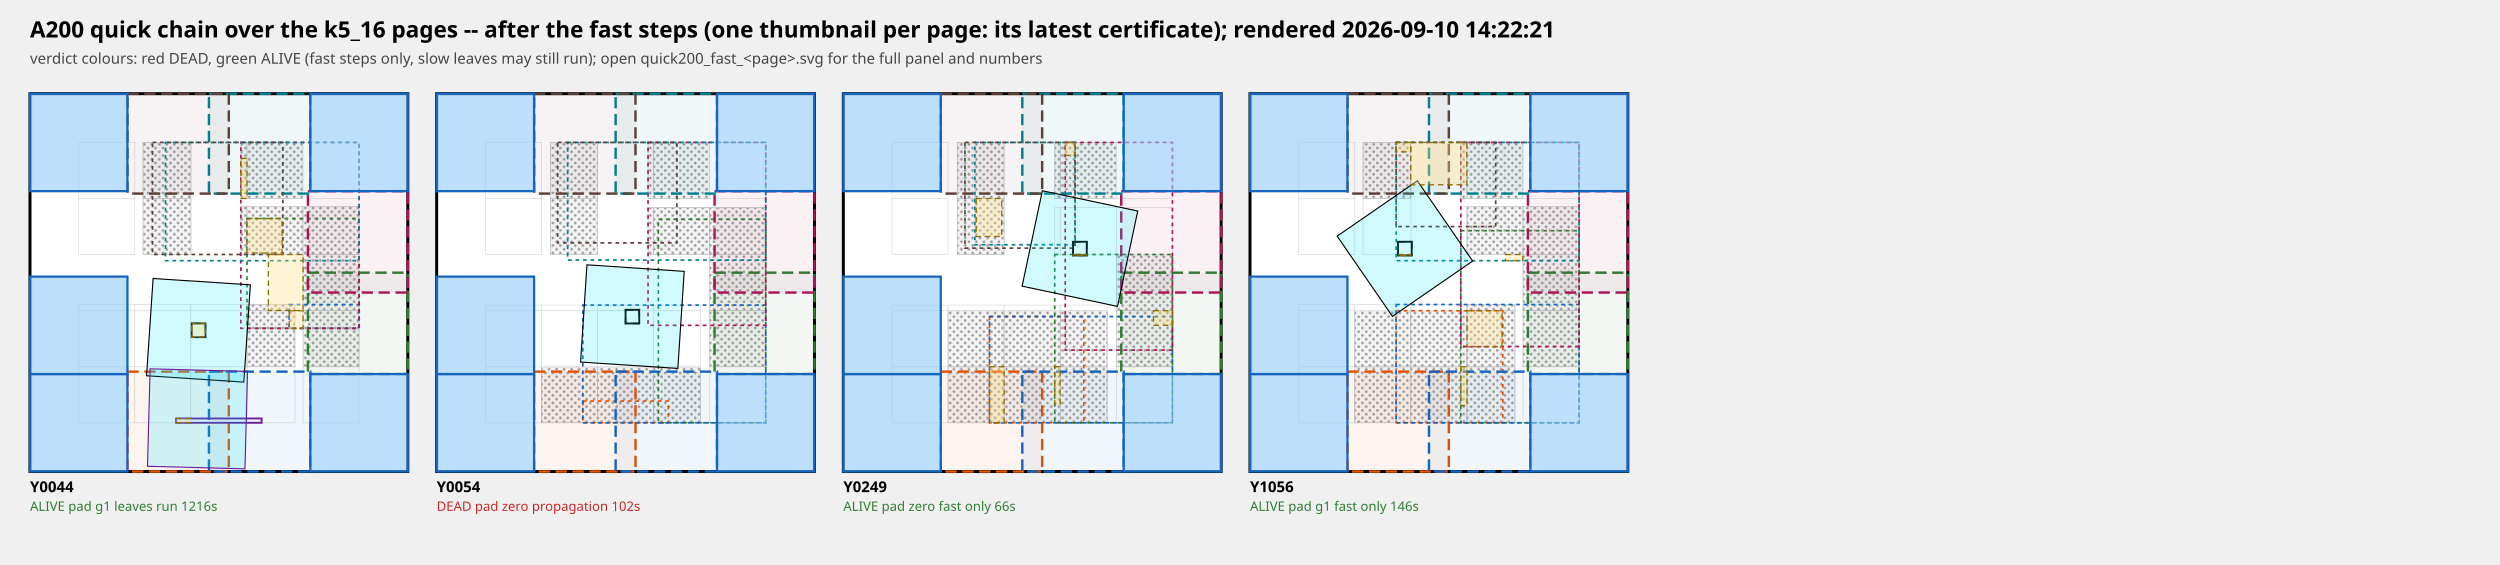
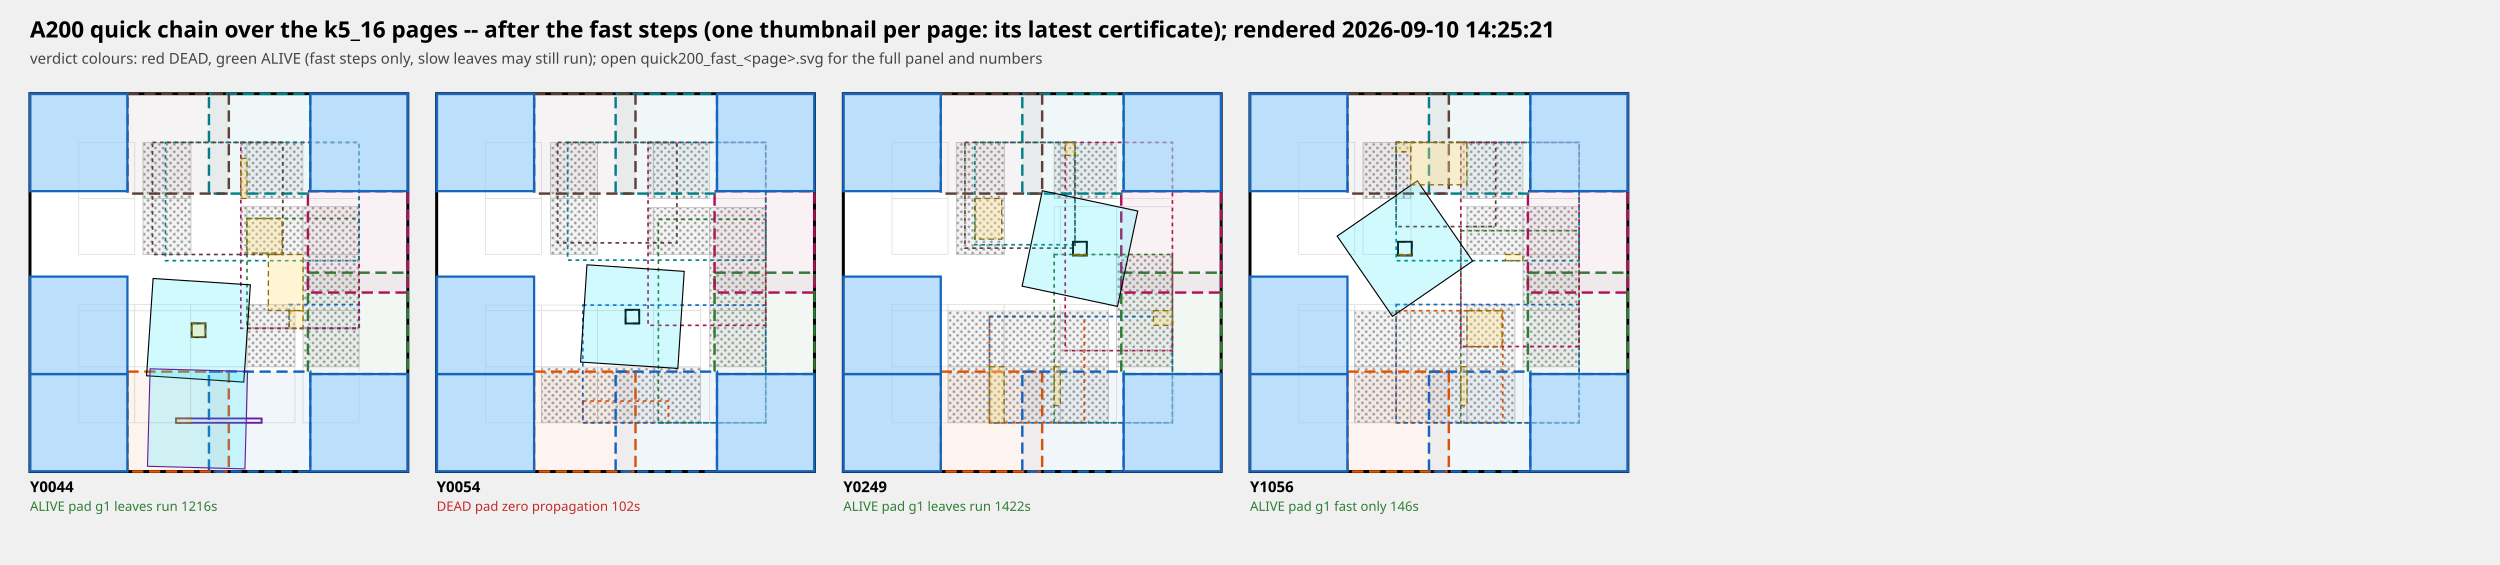
<svg xmlns="http://www.w3.org/2000/svg" width="1334" height="301" font-family="Segoe UI, sans-serif" style="background:#fff">
  <defs>
    <pattern id="stipple" width="4" height="4" patternUnits="userSpaceOnUse">
      <rect width="4" height="4" fill="#f2f2f2" />
      <circle cx="1" cy="1" r="0.7" fill="#999" />
      <circle cx="3" cy="3" r="0.7" fill="#999" />
    </pattern>
  </defs>
-   <text x="16.0" y="20.0" font-size="12" fill="#000" text-anchor="start" font-weight="bold">A200 quick chain over the k5_16 pages -- after the fast steps (one thumbnail per page: its latest certificate); rendered 2026-09-10 14:22:21</text>
+   <text x="16.0" y="20.0" font-size="12" fill="#000" text-anchor="start" font-weight="bold">A200 quick chain over the k5_16 pages -- after the fast steps (one thumbnail per page: its latest certificate); rendered 2026-09-10 14:25:21</text>
  <text x="16.0" y="34.0" font-size="8" fill="#444" text-anchor="start">verdict colours: red DEAD, green ALIVE (fast steps only, slow leaves may still run); open quick200_fast_&lt;page&gt;.svg for the full panel and numbers</text>
  <rect x="16.0" y="50.0" width="201.6" height="201.6" fill="#fff" fill-opacity="1.00" stroke="#000" stroke-width="1.6" />
  <rect x="42.0" y="195.7" width="29.9" height="29.9" fill="#fff" fill-opacity="1.00" stroke="#ddd" stroke-width="0.4" />
  <rect x="42.0" y="165.8" width="29.9" height="29.9" fill="#fff" fill-opacity="1.00" stroke="#ddd" stroke-width="0.4" />
  <rect x="42.0" y="162.5" width="29.9" height="3.3" fill="#fff" fill-opacity="1.00" stroke="#ddd" stroke-width="0.4" />
  <rect x="42.0" y="105.9" width="29.9" height="29.9" fill="#fff" fill-opacity="1.00" stroke="#ddd" stroke-width="0.4" />
  <rect x="42.0" y="76.0" width="29.9" height="29.9" fill="#fff" fill-opacity="1.00" stroke="#ddd" stroke-width="0.4" />
  <rect x="71.9" y="195.7" width="29.9" height="29.9" fill="#fff" fill-opacity="1.00" stroke="#ddd" stroke-width="0.4" />
  <rect x="71.9" y="165.8" width="29.9" height="29.9" fill="#fff" fill-opacity="1.00" stroke="#ddd" stroke-width="0.4" />
  <rect x="71.9" y="162.5" width="29.9" height="3.3" fill="#fff" fill-opacity="1.00" stroke="#ddd" stroke-width="0.4" />
  <rect x="76.3" y="105.9" width="25.6" height="29.9" fill="url(#stipple)" fill-opacity="1.00" stroke="#bbb" stroke-width="0.4" />
  <rect x="76.3" y="76.0" width="25.6" height="29.9" fill="url(#stipple)" fill-opacity="1.00" stroke="#bbb" stroke-width="0.4" />
  <rect x="101.8" y="195.7" width="29.9" height="29.9" fill="#fff" fill-opacity="1.00" stroke="#ddd" stroke-width="0.4" />
  <rect x="101.8" y="165.8" width="29.9" height="29.9" fill="#fff" fill-opacity="1.00" stroke="#ddd" stroke-width="0.4" />
  <rect x="101.8" y="162.5" width="29.9" height="3.3" fill="#fff" fill-opacity="1.00" stroke="#ddd" stroke-width="0.4" />
  <rect x="128.5" y="110.3" width="3.3" height="25.6" fill="url(#stipple)" fill-opacity="1.00" stroke="#bbb" stroke-width="0.4" />
  <rect x="128.5" y="76.0" width="3.3" height="29.9" fill="url(#stipple)" fill-opacity="1.00" stroke="#bbb" stroke-width="0.4" />
  <rect x="131.8" y="195.7" width="25.6" height="29.9" fill="#fff" fill-opacity="1.00" stroke="#ddd" stroke-width="0.4" />
  <rect x="131.8" y="165.8" width="25.6" height="29.9" fill="url(#stipple)" fill-opacity="1.00" stroke="#bbb" stroke-width="0.4" />
  <rect x="131.8" y="162.5" width="25.6" height="3.3" fill="url(#stipple)" fill-opacity="1.00" stroke="#bbb" stroke-width="0.4" />
  <rect x="131.8" y="110.3" width="29.9" height="25.6" fill="url(#stipple)" fill-opacity="1.00" stroke="#bbb" stroke-width="0.4" />
  <rect x="131.8" y="76.0" width="29.9" height="29.9" fill="url(#stipple)" fill-opacity="1.00" stroke="#bbb" stroke-width="0.4" />
  <rect x="161.7" y="195.7" width="29.9" height="29.9" fill="#fff" fill-opacity="1.00" stroke="#ddd" stroke-width="0.4" />
  <rect x="161.7" y="165.8" width="29.9" height="29.9" fill="url(#stipple)" fill-opacity="1.00" stroke="#bbb" stroke-width="0.4" />
  <rect x="161.7" y="135.8" width="29.9" height="29.9" fill="url(#stipple)" fill-opacity="1.00" stroke="#bbb" stroke-width="0.4" />
  <rect x="161.7" y="110.3" width="29.9" height="25.6" fill="url(#stipple)" fill-opacity="1.00" stroke="#bbb" stroke-width="0.4" />
  <rect x="161.7" y="76.0" width="29.9" height="29.9" fill="#fff" fill-opacity="1.00" stroke="#ddd" stroke-width="0.4" />
  <rect x="68.0" y="198.3" width="54.1" height="53.3" fill="#e65100" fill-opacity="0.06" stroke="#e65100" stroke-width="1.3" stroke-dasharray="6,3" />
  <rect x="164.3" y="145.5" width="53.3" height="54.1" fill="#2e7d32" fill-opacity="0.06" stroke="#2e7d32" stroke-width="1.3" stroke-dasharray="6,3" />
  <rect x="131.8" y="116.6" width="59.8" height="58.6" fill="none" fill-opacity="0.00" stroke="#2e7d32" stroke-width="0.9" stroke-dasharray="2,2" />
  <rect x="111.5" y="198.3" width="54.1" height="53.3" fill="#1565c0" fill-opacity="0.06" stroke="#1565c0" stroke-width="1.3" stroke-dasharray="6,3" />
  <rect x="154.3" y="162.5" width="37.4" height="12.7" fill="none" fill-opacity="0.00" stroke="#1565c0" stroke-width="0.9" stroke-dasharray="2,2" />
  <rect x="164.3" y="102.0" width="53.3" height="54.1" fill="#ad1457" fill-opacity="0.06" stroke="#ad1457" stroke-width="1.3" stroke-dasharray="6,3" />
  <rect x="128.5" y="76.0" width="63.1" height="99.2" fill="none" fill-opacity="0.00" stroke="#ad1457" stroke-width="0.9" stroke-dasharray="2,2" />
  <rect x="111.5" y="50.0" width="54.1" height="53.3" fill="#00838f" fill-opacity="0.06" stroke="#00838f" stroke-width="1.3" stroke-dasharray="6,3" />
  <rect x="88.3" y="76.0" width="103.3" height="63.1" fill="none" fill-opacity="0.00" stroke="#00838f" stroke-width="0.9" stroke-dasharray="2,2" />
  <rect x="68.0" y="50.0" width="54.1" height="53.3" fill="#5d4037" fill-opacity="0.06" stroke="#5d4037" stroke-width="1.3" stroke-dasharray="6,3" />
  <rect x="81.4" y="76.0" width="69.5" height="59.8" fill="none" fill-opacity="0.00" stroke="#5d4037" stroke-width="0.9" stroke-dasharray="2,2" />
  <polygon points="16.0,251.6 68.0,251.6 68.0,199.6 16.0,199.6" fill="#90caf9" fill-opacity="0.60" stroke="#1565c0" stroke-width="1.2" />
  <polygon points="16.0,199.6 68.0,199.6 68.0,147.6 16.0,147.6" fill="#90caf9" fill-opacity="0.60" stroke="#1565c0" stroke-width="1.2" />
  <polygon points="16.0,102.0 68.0,102.0 68.0,50.0 16.0,50.0" fill="#90caf9" fill-opacity="0.60" stroke="#1565c0" stroke-width="1.2" />
  <polygon points="165.6,251.6 217.6,251.6 217.6,199.6 165.6,199.6" fill="#90caf9" fill-opacity="0.60" stroke="#1565c0" stroke-width="1.2" />
  <polygon points="165.6,102.0 217.6,102.0 217.6,50.0 165.6,50.0" fill="#90caf9" fill-opacity="0.60" stroke="#1565c0" stroke-width="1.2" />
  <rect x="102.3" y="172.6" width="7.3" height="7.3" fill="none" fill-opacity="0.00" stroke="#000" stroke-width="0.8" stroke-dasharray="4,3" />
  <rect x="102.3" y="172.6" width="7.3" height="7.3" fill="none" fill-opacity="0.00" stroke="#000" stroke-width="1.0" />
  <polygon points="130.1,203.9 133.6,152.0 81.7,148.6 78.2,200.5" fill="#00e5ff" fill-opacity="0.18" stroke="#000" stroke-width="0.6" />
  <rect x="94.0" y="223.3" width="45.6" height="2.3" fill="none" fill-opacity="0.00" stroke="#6a1b9a" stroke-width="1.0" />
  <polygon points="130.7,250.2 132.1,198.2 80.1,196.8 78.7,248.8" fill="#00e5ff" fill-opacity="0.18" stroke="#6a1b9a" stroke-width="0.6" />
  <rect x="102.3" y="172.6" width="7.3" height="7.3" fill="#ffe082" fill-opacity="0.35" stroke="#8d6e00" stroke-width="0.7" stroke-dasharray="3,2" />
  <rect x="94.0" y="223.3" width="7.8" height="2.3" fill="#ffe082" fill-opacity="0.35" stroke="#8d6e00" stroke-width="0.7" stroke-dasharray="3,2" />
  <rect x="154.3" y="165.8" width="7.4" height="9.4" fill="#ffe082" fill-opacity="0.35" stroke="#8d6e00" stroke-width="0.7" stroke-dasharray="3,2" />
  <rect x="143.2" y="135.8" width="18.5" height="29.9" fill="#ffe082" fill-opacity="0.35" stroke="#8d6e00" stroke-width="0.7" stroke-dasharray="3,2" />
  <rect x="131.8" y="116.6" width="18.7" height="18.4" fill="#ffe082" fill-opacity="0.35" stroke="#8d6e00" stroke-width="0.7" stroke-dasharray="3,2" />
  <rect x="128.5" y="84.5" width="3.3" height="21.4" fill="#ffe082" fill-opacity="0.35" stroke="#8d6e00" stroke-width="0.7" stroke-dasharray="3,2" />
  <text x="16.0" y="262.6" font-size="8" fill="#000" text-anchor="start" font-weight="bold">Y0044</text>
  <text x="16.0" y="272.6" font-size="7" fill="#2e7d32" text-anchor="start">ALIVE pad g1 leaves run 1216s</text>
  <rect x="233.0" y="50.0" width="201.6" height="201.6" fill="#fff" fill-opacity="1.00" stroke="#000" stroke-width="1.6" />
  <rect x="259.0" y="195.7" width="29.9" height="29.9" fill="#fff" fill-opacity="1.00" stroke="#ddd" stroke-width="0.4" />
  <rect x="259.0" y="165.8" width="29.9" height="29.9" fill="#fff" fill-opacity="1.00" stroke="#ddd" stroke-width="0.4" />
  <rect x="259.0" y="162.8" width="29.9" height="2.9" fill="#fff" fill-opacity="1.00" stroke="#ddd" stroke-width="0.4" />
  <rect x="259.0" y="105.9" width="29.9" height="29.9" fill="#fff" fill-opacity="1.00" stroke="#ddd" stroke-width="0.4" />
  <rect x="259.0" y="76.0" width="29.9" height="29.9" fill="#fff" fill-opacity="1.00" stroke="#ddd" stroke-width="0.4" />
  <rect x="288.9" y="195.7" width="29.9" height="29.9" fill="url(#stipple)" fill-opacity="1.00" stroke="#bbb" stroke-width="0.4" />
  <rect x="288.9" y="165.8" width="29.9" height="29.9" fill="#fff" fill-opacity="1.00" stroke="#ddd" stroke-width="0.4" />
  <rect x="288.9" y="162.8" width="29.9" height="2.9" fill="#fff" fill-opacity="1.00" stroke="#ddd" stroke-width="0.4" />
  <rect x="293.8" y="105.9" width="25.0" height="29.9" fill="url(#stipple)" fill-opacity="1.00" stroke="#bbb" stroke-width="0.4" />
  <rect x="293.8" y="76.0" width="25.0" height="29.9" fill="url(#stipple)" fill-opacity="1.00" stroke="#bbb" stroke-width="0.4" />
  <rect x="318.8" y="195.7" width="29.9" height="29.9" fill="url(#stipple)" fill-opacity="1.00" stroke="#bbb" stroke-width="0.4" />
  <rect x="318.8" y="165.8" width="29.9" height="29.9" fill="#fff" fill-opacity="1.00" stroke="#ddd" stroke-width="0.4" />
  <rect x="318.8" y="162.8" width="29.9" height="2.9" fill="#fff" fill-opacity="1.00" stroke="#ddd" stroke-width="0.4" />
  <rect x="345.8" y="110.8" width="2.9" height="25.0" fill="url(#stipple)" fill-opacity="1.00" stroke="#bbb" stroke-width="0.4" />
  <rect x="345.8" y="76.0" width="2.9" height="29.9" fill="url(#stipple)" fill-opacity="1.00" stroke="#bbb" stroke-width="0.4" />
  <rect x="348.8" y="195.7" width="25.0" height="29.9" fill="url(#stipple)" fill-opacity="1.00" stroke="#bbb" stroke-width="0.4" />
  <rect x="348.8" y="165.8" width="25.0" height="29.9" fill="#fff" fill-opacity="1.00" stroke="#ddd" stroke-width="0.4" />
  <rect x="348.8" y="162.8" width="25.0" height="2.9" fill="#fff" fill-opacity="1.00" stroke="#ddd" stroke-width="0.4" />
  <rect x="348.8" y="110.8" width="29.9" height="25.0" fill="url(#stipple)" fill-opacity="1.00" stroke="#bbb" stroke-width="0.4" />
  <rect x="348.8" y="76.0" width="29.9" height="29.9" fill="url(#stipple)" fill-opacity="1.00" stroke="#bbb" stroke-width="0.4" />
  <rect x="378.7" y="195.7" width="29.9" height="29.9" fill="#fff" fill-opacity="1.00" stroke="#ddd" stroke-width="0.4" />
  <rect x="378.7" y="165.8" width="29.9" height="29.9" fill="url(#stipple)" fill-opacity="1.00" stroke="#bbb" stroke-width="0.4" />
  <rect x="378.7" y="135.8" width="29.9" height="29.9" fill="url(#stipple)" fill-opacity="1.00" stroke="#bbb" stroke-width="0.4" />
  <rect x="378.7" y="110.8" width="29.9" height="25.0" fill="url(#stipple)" fill-opacity="1.00" stroke="#bbb" stroke-width="0.4" />
  <rect x="378.7" y="76.0" width="29.9" height="29.9" fill="#fff" fill-opacity="1.00" stroke="#ddd" stroke-width="0.4" />
  <rect x="285.0" y="198.3" width="54.1" height="53.3" fill="#e65100" fill-opacity="0.06" stroke="#e65100" stroke-width="1.3" stroke-dasharray="6,3" />
  <rect x="311.0" y="214.0" width="45.6" height="11.6" fill="none" fill-opacity="0.00" stroke="#e65100" stroke-width="0.9" stroke-dasharray="2,2" />
  <rect x="381.3" y="145.5" width="53.3" height="54.1" fill="#2e7d32" fill-opacity="0.06" stroke="#2e7d32" stroke-width="1.3" stroke-dasharray="6,3" />
  <rect x="351.3" y="117.0" width="57.3" height="108.6" fill="none" fill-opacity="0.00" stroke="#2e7d32" stroke-width="0.9" stroke-dasharray="2,2" />
  <rect x="328.5" y="198.3" width="54.1" height="53.3" fill="#1565c0" fill-opacity="0.06" stroke="#1565c0" stroke-width="1.3" stroke-dasharray="6,3" />
  <rect x="311.0" y="162.8" width="97.6" height="62.8" fill="none" fill-opacity="0.00" stroke="#1565c0" stroke-width="0.9" stroke-dasharray="2,2" />
  <rect x="381.3" y="102.0" width="53.3" height="54.1" fill="#ad1457" fill-opacity="0.06" stroke="#ad1457" stroke-width="1.3" stroke-dasharray="6,3" />
  <rect x="345.8" y="76.0" width="62.8" height="97.6" fill="none" fill-opacity="0.00" stroke="#ad1457" stroke-width="0.9" stroke-dasharray="2,2" />
  <rect x="328.5" y="50.0" width="54.1" height="53.3" fill="#00838f" fill-opacity="0.06" stroke="#00838f" stroke-width="1.3" stroke-dasharray="6,3" />
  <rect x="302.9" y="76.0" width="105.7" height="62.8" fill="none" fill-opacity="0.00" stroke="#00838f" stroke-width="0.9" stroke-dasharray="2,2" />
  <rect x="285.0" y="50.0" width="54.1" height="53.3" fill="#5d4037" fill-opacity="0.06" stroke="#5d4037" stroke-width="1.3" stroke-dasharray="6,3" />
  <rect x="297.6" y="76.0" width="63.6" height="53.6" fill="none" fill-opacity="0.00" stroke="#5d4037" stroke-width="0.9" stroke-dasharray="2,2" />
  <polygon points="233.0,251.6 285.0,251.6 285.0,199.6 233.0,199.6" fill="#90caf9" fill-opacity="0.60" stroke="#1565c0" stroke-width="1.2" />
  <polygon points="233.0,199.6 285.0,199.6 285.0,147.6 233.0,147.6" fill="#90caf9" fill-opacity="0.60" stroke="#1565c0" stroke-width="1.2" />
  <polygon points="233.0,102.0 285.0,102.0 285.0,50.0 233.0,50.0" fill="#90caf9" fill-opacity="0.60" stroke="#1565c0" stroke-width="1.2" />
  <polygon points="382.6,251.6 434.6,251.6 434.6,199.6 382.6,199.6" fill="#90caf9" fill-opacity="0.60" stroke="#1565c0" stroke-width="1.2" />
  <polygon points="382.6,102.0 434.6,102.0 434.6,50.0 382.6,50.0" fill="#90caf9" fill-opacity="0.60" stroke="#1565c0" stroke-width="1.2" />
  <rect x="333.8" y="165.3" width="7.3" height="7.3" fill="none" fill-opacity="0.00" stroke="#000" stroke-width="0.8" stroke-dasharray="4,3" />
  <rect x="333.8" y="165.3" width="7.3" height="7.3" fill="none" fill-opacity="0.00" stroke="#000" stroke-width="1.0" />
  <polygon points="361.7,196.6 365.1,144.8 313.2,141.3 309.8,193.2" fill="#00e5ff" fill-opacity="0.18" stroke="#000" stroke-width="0.6" />
  <text x="233.0" y="262.6" font-size="8" fill="#000" text-anchor="start" font-weight="bold">Y0054</text>
  <text x="233.0" y="272.6" font-size="7" fill="#c62828" text-anchor="start">DEAD pad zero propagation 102s</text>
  <rect x="450.0" y="50.0" width="201.6" height="201.6" fill="#fff" fill-opacity="1.00" stroke="#000" stroke-width="1.6" />
  <rect x="476.0" y="195.7" width="29.9" height="29.9" fill="#fff" fill-opacity="1.00" stroke="#ddd" stroke-width="0.4" />
  <rect x="476.0" y="165.8" width="29.9" height="29.9" fill="#fff" fill-opacity="1.00" stroke="#ddd" stroke-width="0.4" />
-   <rect x="476.0" y="162.8" width="29.9" height="2.9" fill="#fff" fill-opacity="1.00" stroke="#ddd" stroke-width="0.4" />
+   <rect x="476.0" y="162.5" width="29.9" height="3.3" fill="#fff" fill-opacity="1.00" stroke="#ddd" stroke-width="0.4" />
  <rect x="476.0" y="105.9" width="29.9" height="29.9" fill="#fff" fill-opacity="1.00" stroke="#ddd" stroke-width="0.4" />
  <rect x="476.0" y="76.0" width="29.9" height="29.9" fill="#fff" fill-opacity="1.00" stroke="#ddd" stroke-width="0.4" />
  <rect x="505.9" y="195.7" width="29.9" height="29.9" fill="url(#stipple)" fill-opacity="1.00" stroke="#bbb" stroke-width="0.4" />
  <rect x="505.9" y="165.8" width="29.9" height="29.9" fill="url(#stipple)" fill-opacity="1.00" stroke="#bbb" stroke-width="0.4" />
-   <rect x="505.9" y="162.8" width="29.9" height="2.9" fill="#fff" fill-opacity="1.00" stroke="#ddd" stroke-width="0.4" />
-   <rect x="510.8" y="105.9" width="25.0" height="29.9" fill="url(#stipple)" fill-opacity="1.00" stroke="#bbb" stroke-width="0.4" />
-   <rect x="510.8" y="76.0" width="25.0" height="29.9" fill="url(#stipple)" fill-opacity="1.00" stroke="#bbb" stroke-width="0.4" />
+   <rect x="505.9" y="162.5" width="29.9" height="3.3" fill="#fff" fill-opacity="1.00" stroke="#ddd" stroke-width="0.4" />
+   <rect x="510.3" y="105.9" width="25.6" height="29.9" fill="url(#stipple)" fill-opacity="1.00" stroke="#bbb" stroke-width="0.4" />
+   <rect x="510.3" y="76.0" width="25.6" height="29.9" fill="url(#stipple)" fill-opacity="1.00" stroke="#bbb" stroke-width="0.4" />
  <rect x="535.8" y="195.7" width="29.9" height="29.9" fill="url(#stipple)" fill-opacity="1.00" stroke="#bbb" stroke-width="0.4" />
  <rect x="535.8" y="165.8" width="29.9" height="29.9" fill="url(#stipple)" fill-opacity="1.00" stroke="#bbb" stroke-width="0.4" />
-   <rect x="535.8" y="162.8" width="29.9" height="2.9" fill="#fff" fill-opacity="1.00" stroke="#ddd" stroke-width="0.4" />
-   <rect x="562.8" y="110.8" width="2.9" height="25.0" fill="#fff" fill-opacity="1.00" stroke="#ddd" stroke-width="0.4" />
-   <rect x="562.8" y="76.0" width="2.9" height="29.9" fill="url(#stipple)" fill-opacity="1.00" stroke="#bbb" stroke-width="0.4" />
-   <rect x="565.8" y="195.7" width="25.0" height="29.9" fill="url(#stipple)" fill-opacity="1.00" stroke="#bbb" stroke-width="0.4" />
-   <rect x="565.8" y="165.8" width="25.0" height="29.9" fill="url(#stipple)" fill-opacity="1.00" stroke="#bbb" stroke-width="0.4" />
-   <rect x="565.8" y="162.8" width="25.0" height="2.9" fill="#fff" fill-opacity="1.00" stroke="#ddd" stroke-width="0.4" />
-   <rect x="565.8" y="110.8" width="29.9" height="25.0" fill="#fff" fill-opacity="1.00" stroke="#ddd" stroke-width="0.4" />
+   <rect x="535.8" y="162.5" width="29.9" height="3.3" fill="#fff" fill-opacity="1.00" stroke="#ddd" stroke-width="0.4" />
+   <rect x="562.5" y="110.3" width="3.3" height="25.6" fill="#fff" fill-opacity="1.00" stroke="#ddd" stroke-width="0.4" />
+   <rect x="562.5" y="76.0" width="3.3" height="29.9" fill="url(#stipple)" fill-opacity="1.00" stroke="#bbb" stroke-width="0.4" />
+   <rect x="565.8" y="195.7" width="25.6" height="29.9" fill="url(#stipple)" fill-opacity="1.00" stroke="#bbb" stroke-width="0.4" />
+   <rect x="565.8" y="165.8" width="25.6" height="29.9" fill="url(#stipple)" fill-opacity="1.00" stroke="#bbb" stroke-width="0.4" />
+   <rect x="565.8" y="162.5" width="25.6" height="3.3" fill="#fff" fill-opacity="1.00" stroke="#ddd" stroke-width="0.4" />
+   <rect x="565.8" y="110.3" width="29.9" height="25.6" fill="#fff" fill-opacity="1.00" stroke="#ddd" stroke-width="0.4" />
  <rect x="565.8" y="76.0" width="29.9" height="29.9" fill="url(#stipple)" fill-opacity="1.00" stroke="#bbb" stroke-width="0.4" />
  <rect x="595.7" y="195.7" width="29.9" height="29.9" fill="#fff" fill-opacity="1.00" stroke="#ddd" stroke-width="0.4" />
  <rect x="595.7" y="165.8" width="29.9" height="29.9" fill="url(#stipple)" fill-opacity="1.00" stroke="#bbb" stroke-width="0.4" />
  <rect x="595.7" y="135.8" width="29.9" height="29.9" fill="url(#stipple)" fill-opacity="1.00" stroke="#bbb" stroke-width="0.4" />
-   <rect x="595.7" y="110.8" width="29.9" height="25.0" fill="#fff" fill-opacity="1.00" stroke="#ddd" stroke-width="0.4" />
+   <rect x="595.7" y="110.3" width="29.9" height="25.6" fill="#fff" fill-opacity="1.00" stroke="#ddd" stroke-width="0.4" />
  <rect x="595.7" y="76.0" width="29.9" height="29.9" fill="#fff" fill-opacity="1.00" stroke="#ddd" stroke-width="0.4" />
  <rect x="502.0" y="198.3" width="54.1" height="53.3" fill="#e65100" fill-opacity="0.06" stroke="#e65100" stroke-width="1.3" stroke-dasharray="6,3" />
-   <rect x="528.0" y="168.9" width="50.3" height="56.7" fill="none" fill-opacity="0.00" stroke="#e65100" stroke-width="0.9" stroke-dasharray="2,2" />
+   <rect x="528.0" y="168.9" width="50.5" height="56.7" fill="none" fill-opacity="0.00" stroke="#e65100" stroke-width="0.9" stroke-dasharray="2,2" />
  <rect x="598.3" y="145.5" width="53.3" height="54.1" fill="#2e7d32" fill-opacity="0.06" stroke="#2e7d32" stroke-width="1.3" stroke-dasharray="6,3" />
-   <rect x="562.8" y="135.8" width="62.8" height="89.8" fill="none" fill-opacity="0.00" stroke="#2e7d32" stroke-width="0.9" stroke-dasharray="2,2" />
+   <rect x="562.5" y="135.8" width="63.1" height="89.8" fill="none" fill-opacity="0.00" stroke="#2e7d32" stroke-width="0.9" stroke-dasharray="2,2" />
  <rect x="545.5" y="198.3" width="54.1" height="53.3" fill="#1565c0" fill-opacity="0.06" stroke="#1565c0" stroke-width="1.3" stroke-dasharray="6,3" />
  <rect x="528.0" y="168.9" width="97.6" height="56.7" fill="none" fill-opacity="0.00" stroke="#1565c0" stroke-width="0.9" stroke-dasharray="2,2" />
  <rect x="598.3" y="102.0" width="53.3" height="54.1" fill="#ad1457" fill-opacity="0.06" stroke="#ad1457" stroke-width="1.3" stroke-dasharray="6,3" />
-   <rect x="568.4" y="76.0" width="57.2" height="110.8" fill="none" fill-opacity="0.00" stroke="#ad1457" stroke-width="0.9" stroke-dasharray="2,2" />
+   <rect x="568.4" y="76.0" width="57.2" height="111.1" fill="none" fill-opacity="0.00" stroke="#ad1457" stroke-width="0.9" stroke-dasharray="2,2" />
  <rect x="545.5" y="50.0" width="54.1" height="53.3" fill="#00838f" fill-opacity="0.06" stroke="#00838f" stroke-width="1.3" stroke-dasharray="6,3" />
-   <rect x="520.2" y="76.0" width="53.5" height="54.6" fill="none" fill-opacity="0.00" stroke="#00838f" stroke-width="0.9" stroke-dasharray="2,2" />
+   <rect x="520.2" y="76.0" width="53.4" height="54.6" fill="none" fill-opacity="0.00" stroke="#00838f" stroke-width="0.9" stroke-dasharray="2,2" />
  <rect x="502.0" y="50.0" width="54.1" height="53.3" fill="#5d4037" fill-opacity="0.06" stroke="#5d4037" stroke-width="1.3" stroke-dasharray="6,3" />
  <rect x="514.9" y="76.0" width="58.7" height="56.4" fill="none" fill-opacity="0.00" stroke="#5d4037" stroke-width="0.9" stroke-dasharray="2,2" />
  <polygon points="450.0,251.6 502.0,251.6 502.0,199.6 450.0,199.6" fill="#90caf9" fill-opacity="0.60" stroke="#1565c0" stroke-width="1.2" />
  <polygon points="450.0,199.6 502.0,199.6 502.0,147.6 450.0,147.6" fill="#90caf9" fill-opacity="0.60" stroke="#1565c0" stroke-width="1.2" />
  <polygon points="450.0,102.0 502.0,102.0 502.0,50.0 450.0,50.0" fill="#90caf9" fill-opacity="0.60" stroke="#1565c0" stroke-width="1.2" />
  <polygon points="599.6,251.6 651.6,251.6 651.6,199.6 599.6,199.6" fill="#90caf9" fill-opacity="0.60" stroke="#1565c0" stroke-width="1.2" />
  <polygon points="599.6,102.0 651.6,102.0 651.6,50.0 599.6,50.0" fill="#90caf9" fill-opacity="0.60" stroke="#1565c0" stroke-width="1.2" />
  <rect x="572.6" y="129.0" width="7.3" height="7.3" fill="none" fill-opacity="0.00" stroke="#000" stroke-width="0.8" stroke-dasharray="4,3" />
  <rect x="572.6" y="129.0" width="7.3" height="7.3" fill="none" fill-opacity="0.00" stroke="#000" stroke-width="1.0" />
  <polygon points="596.3,163.5 607.1,112.6 556.2,101.8 545.4,152.7" fill="#00e5ff" fill-opacity="0.18" stroke="#000" stroke-width="0.6" />
  <rect x="572.6" y="135.8" width="7.3" height="0.6" fill="#ffe082" fill-opacity="0.35" stroke="#8d6e00" stroke-width="0.7" stroke-dasharray="3,2" />
-   <rect x="520.9" y="105.9" width="13.6" height="20.3" fill="#ffe082" fill-opacity="0.35" stroke="#8d6e00" stroke-width="0.7" stroke-dasharray="3,2" />
+   <rect x="520.3" y="105.9" width="14.2" height="21.7" fill="#ffe082" fill-opacity="0.35" stroke="#8d6e00" stroke-width="0.7" stroke-dasharray="3,2" />
  <rect x="568.4" y="76.0" width="5.2" height="6.9" fill="#ffe082" fill-opacity="0.35" stroke="#8d6e00" stroke-width="0.7" stroke-dasharray="3,2" />
  <rect x="615.5" y="165.8" width="10.1" height="7.8" fill="#ffe082" fill-opacity="0.35" stroke="#8d6e00" stroke-width="0.7" stroke-dasharray="3,2" />
-   <rect x="562.8" y="195.7" width="2.9" height="20.0" fill="#ffe082" fill-opacity="0.35" stroke="#8d6e00" stroke-width="0.7" stroke-dasharray="3,2" />
+   <rect x="562.5" y="195.7" width="3.3" height="20.7" fill="#ffe082" fill-opacity="0.35" stroke="#8d6e00" stroke-width="0.7" stroke-dasharray="3,2" />
  <rect x="528.0" y="195.7" width="7.8" height="29.9" fill="#ffe082" fill-opacity="0.35" stroke="#8d6e00" stroke-width="0.7" stroke-dasharray="3,2" />
  <text x="450.0" y="262.6" font-size="8" fill="#000" text-anchor="start" font-weight="bold">Y0249</text>
-   <text x="450.0" y="272.6" font-size="7" fill="#2e7d32" text-anchor="start">ALIVE pad zero fast only 66s</text>
+   <text x="450.0" y="272.6" font-size="7" fill="#2e7d32" text-anchor="start">ALIVE pad g1 leaves run 1422s</text>
  <rect x="667.0" y="50.0" width="201.6" height="201.6" fill="#fff" fill-opacity="1.00" stroke="#000" stroke-width="1.6" />
  <rect x="693.0" y="195.7" width="29.9" height="29.9" fill="#fff" fill-opacity="1.00" stroke="#ddd" stroke-width="0.4" />
  <rect x="693.0" y="165.8" width="29.9" height="29.9" fill="#fff" fill-opacity="1.00" stroke="#ddd" stroke-width="0.4" />
  <rect x="693.0" y="162.5" width="29.9" height="3.3" fill="#fff" fill-opacity="1.00" stroke="#ddd" stroke-width="0.4" />
  <rect x="693.0" y="105.9" width="29.9" height="29.9" fill="#fff" fill-opacity="1.00" stroke="#ddd" stroke-width="0.4" />
  <rect x="693.0" y="76.0" width="29.9" height="29.9" fill="#fff" fill-opacity="1.00" stroke="#ddd" stroke-width="0.4" />
  <rect x="722.9" y="195.7" width="29.9" height="29.9" fill="url(#stipple)" fill-opacity="1.00" stroke="#bbb" stroke-width="0.4" />
  <rect x="722.9" y="165.8" width="29.9" height="29.9" fill="url(#stipple)" fill-opacity="1.00" stroke="#bbb" stroke-width="0.4" />
  <rect x="722.9" y="162.5" width="29.9" height="3.3" fill="#fff" fill-opacity="1.00" stroke="#ddd" stroke-width="0.4" />
  <rect x="727.3" y="105.9" width="25.6" height="29.9" fill="#fff" fill-opacity="1.00" stroke="#ddd" stroke-width="0.4" />
  <rect x="727.3" y="76.0" width="25.6" height="29.9" fill="url(#stipple)" fill-opacity="1.00" stroke="#bbb" stroke-width="0.4" />
  <rect x="752.8" y="195.7" width="29.9" height="29.9" fill="url(#stipple)" fill-opacity="1.00" stroke="#bbb" stroke-width="0.4" />
  <rect x="752.8" y="165.8" width="29.9" height="29.9" fill="url(#stipple)" fill-opacity="1.00" stroke="#bbb" stroke-width="0.4" />
  <rect x="752.8" y="162.5" width="29.9" height="3.3" fill="#fff" fill-opacity="1.00" stroke="#ddd" stroke-width="0.4" />
  <rect x="779.5" y="110.3" width="3.3" height="25.6" fill="#fff" fill-opacity="1.00" stroke="#ddd" stroke-width="0.4" />
  <rect x="779.5" y="76.0" width="3.3" height="29.9" fill="url(#stipple)" fill-opacity="1.00" stroke="#bbb" stroke-width="0.4" />
  <rect x="782.8" y="195.7" width="25.6" height="29.9" fill="url(#stipple)" fill-opacity="1.00" stroke="#bbb" stroke-width="0.4" />
  <rect x="782.8" y="165.8" width="25.6" height="29.9" fill="url(#stipple)" fill-opacity="1.00" stroke="#bbb" stroke-width="0.4" />
  <rect x="782.8" y="162.5" width="25.6" height="3.3" fill="url(#stipple)" fill-opacity="1.00" stroke="#bbb" stroke-width="0.4" />
  <rect x="782.8" y="110.3" width="29.9" height="25.6" fill="url(#stipple)" fill-opacity="1.00" stroke="#bbb" stroke-width="0.4" />
  <rect x="782.8" y="76.0" width="29.9" height="29.9" fill="url(#stipple)" fill-opacity="1.00" stroke="#bbb" stroke-width="0.4" />
  <rect x="812.7" y="195.7" width="29.9" height="29.9" fill="#fff" fill-opacity="1.00" stroke="#ddd" stroke-width="0.4" />
  <rect x="812.7" y="165.8" width="29.9" height="29.9" fill="url(#stipple)" fill-opacity="1.00" stroke="#bbb" stroke-width="0.4" />
  <rect x="812.7" y="135.8" width="29.9" height="29.9" fill="url(#stipple)" fill-opacity="1.00" stroke="#bbb" stroke-width="0.4" />
  <rect x="812.7" y="110.3" width="29.9" height="25.6" fill="url(#stipple)" fill-opacity="1.00" stroke="#bbb" stroke-width="0.4" />
  <rect x="812.7" y="76.0" width="29.9" height="29.9" fill="#fff" fill-opacity="1.00" stroke="#ddd" stroke-width="0.4" />
  <rect x="719.0" y="198.3" width="54.1" height="53.3" fill="#e65100" fill-opacity="0.06" stroke="#e65100" stroke-width="1.3" stroke-dasharray="6,3" />
  <rect x="745.0" y="165.8" width="56.9" height="59.8" fill="none" fill-opacity="0.00" stroke="#e65100" stroke-width="0.9" stroke-dasharray="2,2" />
  <rect x="815.3" y="145.5" width="53.3" height="54.1" fill="#2e7d32" fill-opacity="0.06" stroke="#2e7d32" stroke-width="1.3" stroke-dasharray="6,3" />
  <rect x="779.5" y="123.1" width="63.1" height="102.5" fill="none" fill-opacity="0.00" stroke="#2e7d32" stroke-width="0.9" stroke-dasharray="2,2" />
  <rect x="762.5" y="198.3" width="54.1" height="53.3" fill="#1565c0" fill-opacity="0.06" stroke="#1565c0" stroke-width="1.3" stroke-dasharray="6,3" />
  <rect x="745.0" y="162.5" width="97.6" height="63.1" fill="none" fill-opacity="0.00" stroke="#1565c0" stroke-width="0.9" stroke-dasharray="2,2" />
  <rect x="815.3" y="102.0" width="53.3" height="54.1" fill="#ad1457" fill-opacity="0.06" stroke="#ad1457" stroke-width="1.3" stroke-dasharray="6,3" />
  <rect x="779.5" y="76.0" width="63.1" height="108.9" fill="none" fill-opacity="0.00" stroke="#ad1457" stroke-width="0.9" stroke-dasharray="2,2" />
  <rect x="762.5" y="50.0" width="54.1" height="53.3" fill="#00838f" fill-opacity="0.06" stroke="#00838f" stroke-width="1.3" stroke-dasharray="6,3" />
  <rect x="745.0" y="76.0" width="97.6" height="63.1" fill="none" fill-opacity="0.00" stroke="#00838f" stroke-width="0.9" stroke-dasharray="2,2" />
  <rect x="719.0" y="50.0" width="54.1" height="53.3" fill="#5d4037" fill-opacity="0.06" stroke="#5d4037" stroke-width="1.3" stroke-dasharray="6,3" />
  <rect x="745.0" y="76.0" width="53.1" height="44.9" fill="none" fill-opacity="0.00" stroke="#5d4037" stroke-width="0.9" stroke-dasharray="2,2" />
  <polygon points="667.0,251.6 719.0,251.6 719.0,199.6 667.0,199.6" fill="#90caf9" fill-opacity="0.60" stroke="#1565c0" stroke-width="1.2" />
  <polygon points="667.0,199.6 719.0,199.6 719.0,147.6 667.0,147.6" fill="#90caf9" fill-opacity="0.60" stroke="#1565c0" stroke-width="1.2" />
  <polygon points="667.0,102.0 719.0,102.0 719.0,50.0 667.0,50.0" fill="#90caf9" fill-opacity="0.60" stroke="#1565c0" stroke-width="1.2" />
  <polygon points="816.6,251.6 868.6,251.6 868.6,199.6 816.6,199.6" fill="#90caf9" fill-opacity="0.60" stroke="#1565c0" stroke-width="1.2" />
  <polygon points="816.6,102.0 868.6,102.0 868.6,50.0 816.6,50.0" fill="#90caf9" fill-opacity="0.60" stroke="#1565c0" stroke-width="1.2" />
  <rect x="746.0" y="129.0" width="7.3" height="7.3" fill="none" fill-opacity="0.00" stroke="#000" stroke-width="0.8" stroke-dasharray="4,3" />
  <rect x="746.0" y="129.0" width="7.3" height="7.3" fill="none" fill-opacity="0.00" stroke="#000" stroke-width="1.0" />
  <polygon points="743.0,168.8 785.8,139.3 756.3,96.5 713.5,126.0" fill="#00e5ff" fill-opacity="0.18" stroke="#000" stroke-width="0.6" />
  <rect x="746.0" y="135.8" width="6.8" height="0.6" fill="#ffe082" fill-opacity="0.35" stroke="#8d6e00" stroke-width="0.7" stroke-dasharray="3,2" />
  <rect x="745.0" y="76.0" width="7.8" height="5.0" fill="#ffe082" fill-opacity="0.35" stroke="#8d6e00" stroke-width="0.7" stroke-dasharray="3,2" />
  <rect x="752.8" y="76.0" width="29.9" height="22.6" fill="#ffe082" fill-opacity="0.35" stroke="#8d6e00" stroke-width="0.7" stroke-dasharray="3,2" />
  <rect x="803.3" y="135.8" width="9.3" height="3.3" fill="#ffe082" fill-opacity="0.35" stroke="#8d6e00" stroke-width="0.7" stroke-dasharray="3,2" />
  <rect x="779.5" y="195.7" width="3.3" height="20.7" fill="#ffe082" fill-opacity="0.35" stroke="#8d6e00" stroke-width="0.7" stroke-dasharray="3,2" />
  <rect x="782.8" y="165.8" width="18.7" height="19.2" fill="#ffe082" fill-opacity="0.35" stroke="#8d6e00" stroke-width="0.7" stroke-dasharray="3,2" />
  <text x="667.0" y="262.6" font-size="8" fill="#000" text-anchor="start" font-weight="bold">Y1056</text>
  <text x="667.0" y="272.6" font-size="7" fill="#2e7d32" text-anchor="start">ALIVE pad g1 fast only 146s</text>
</svg>
